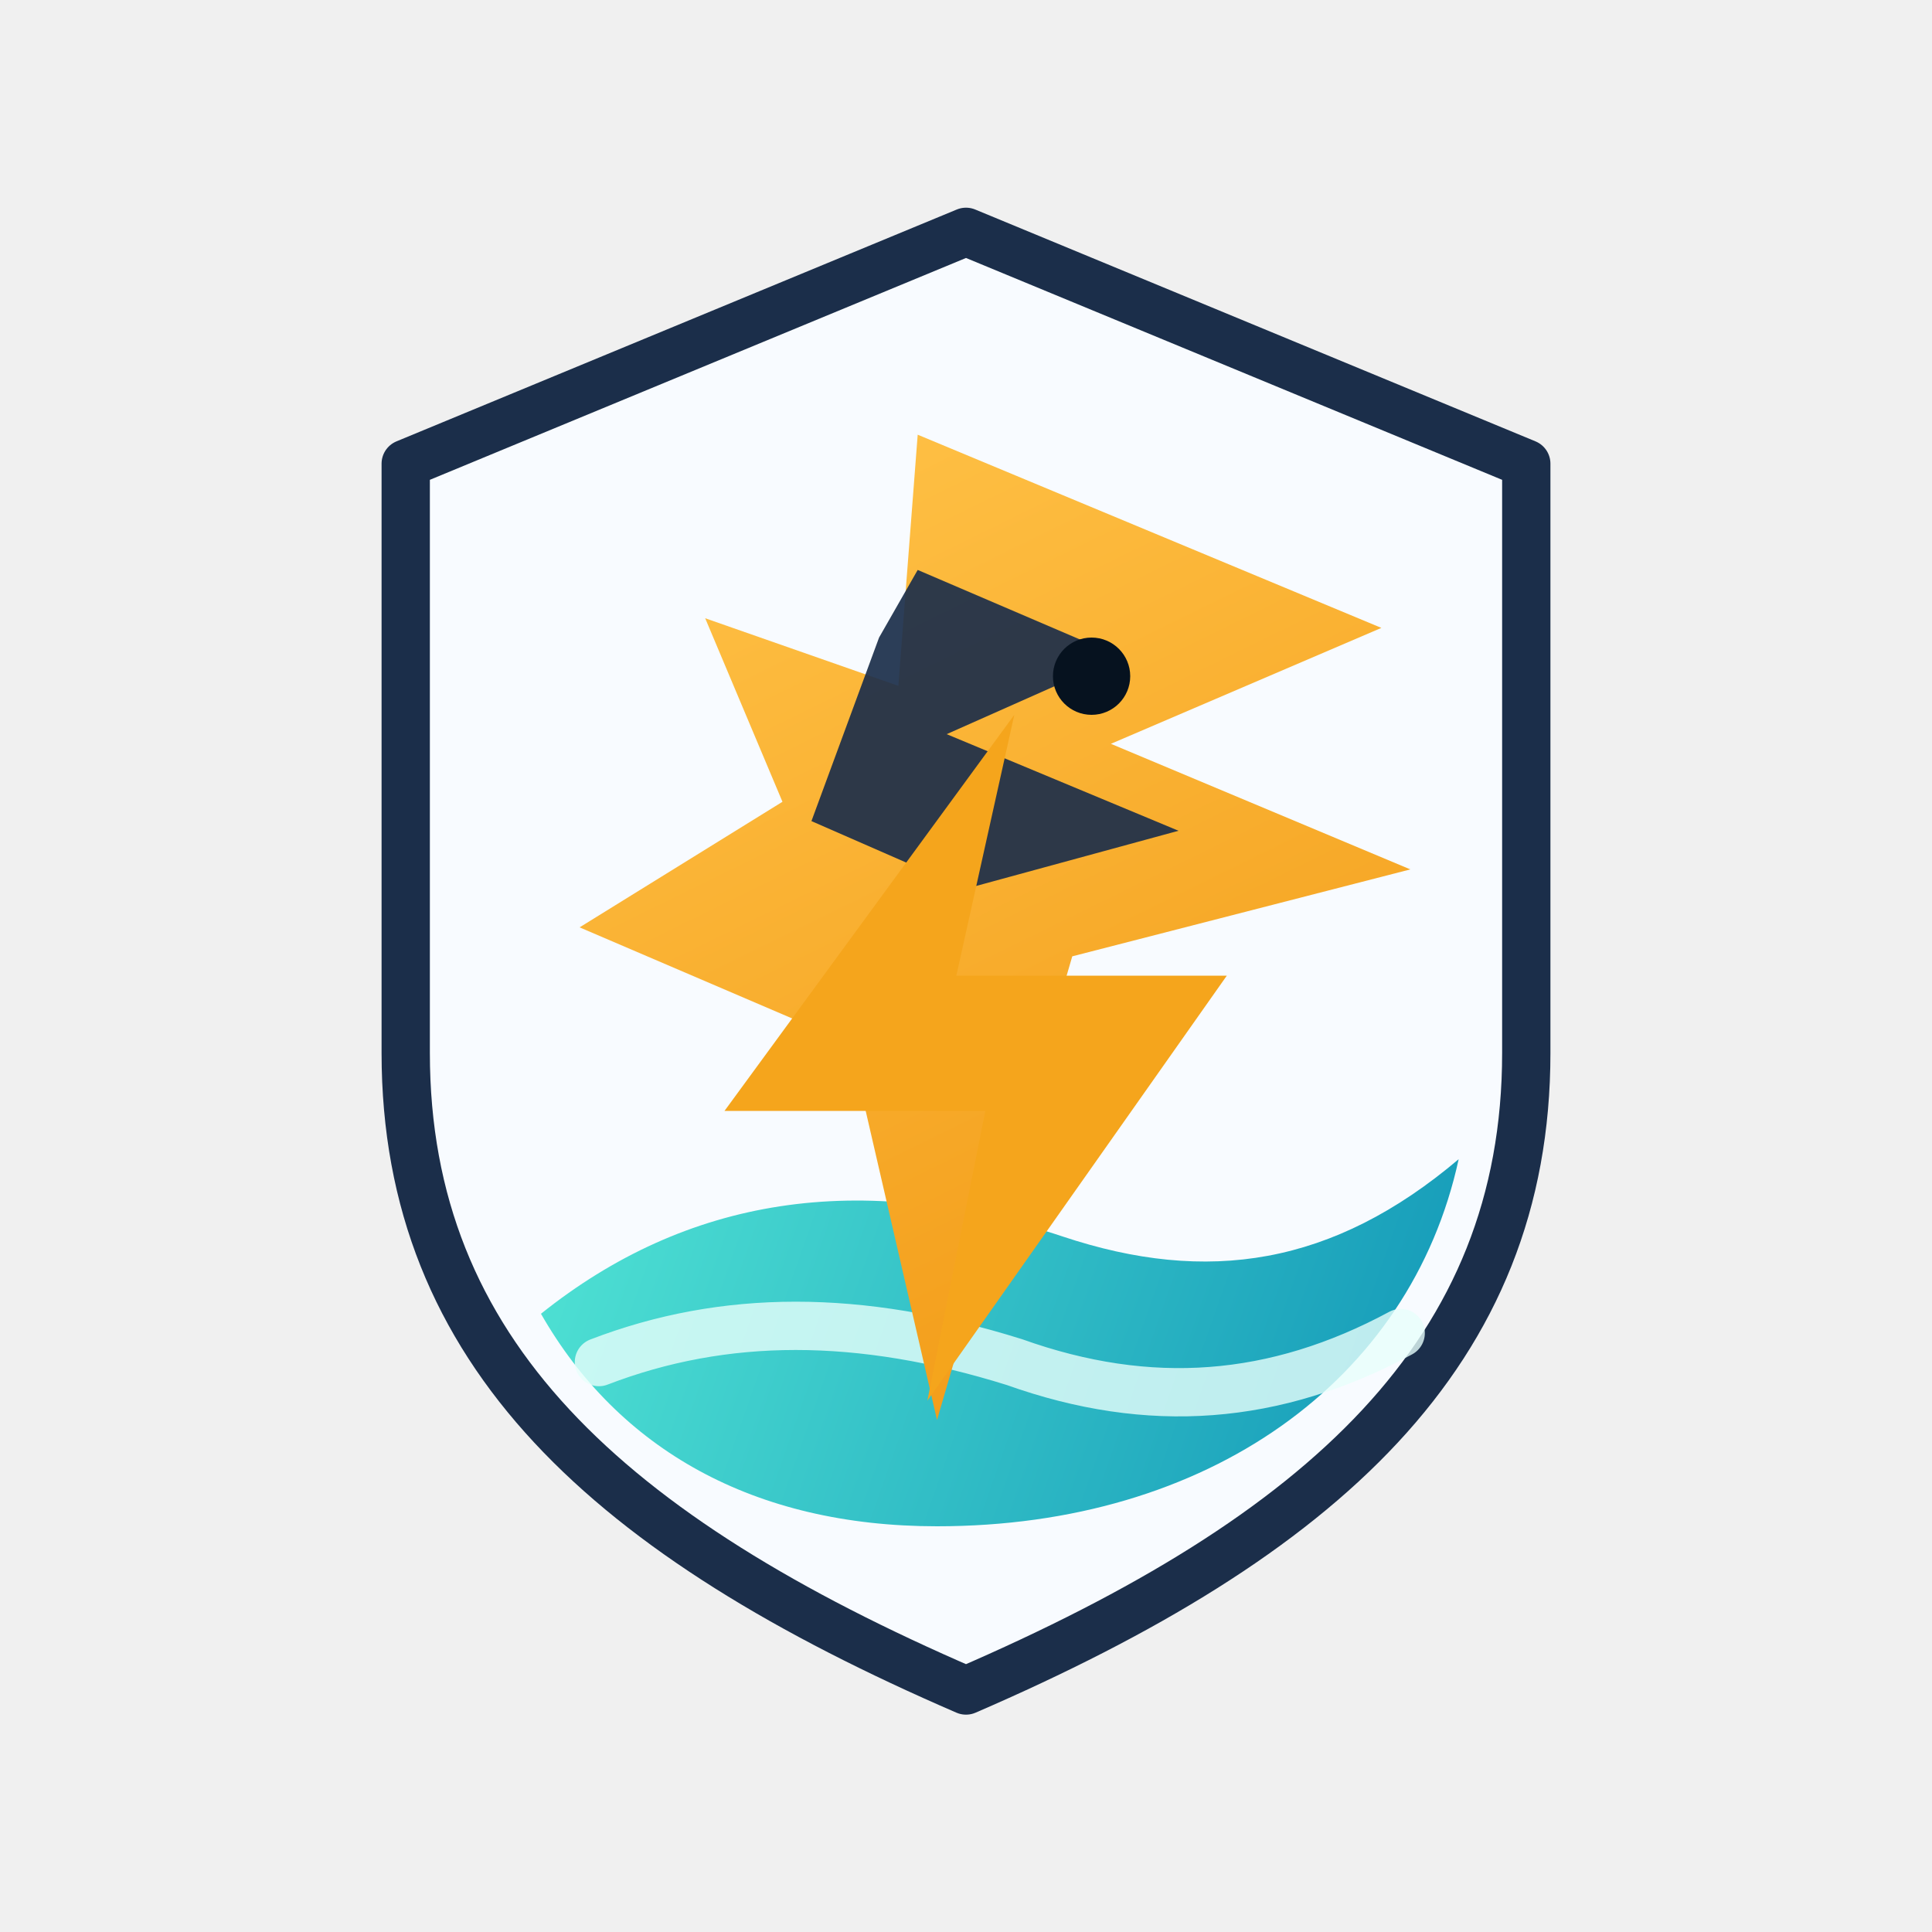
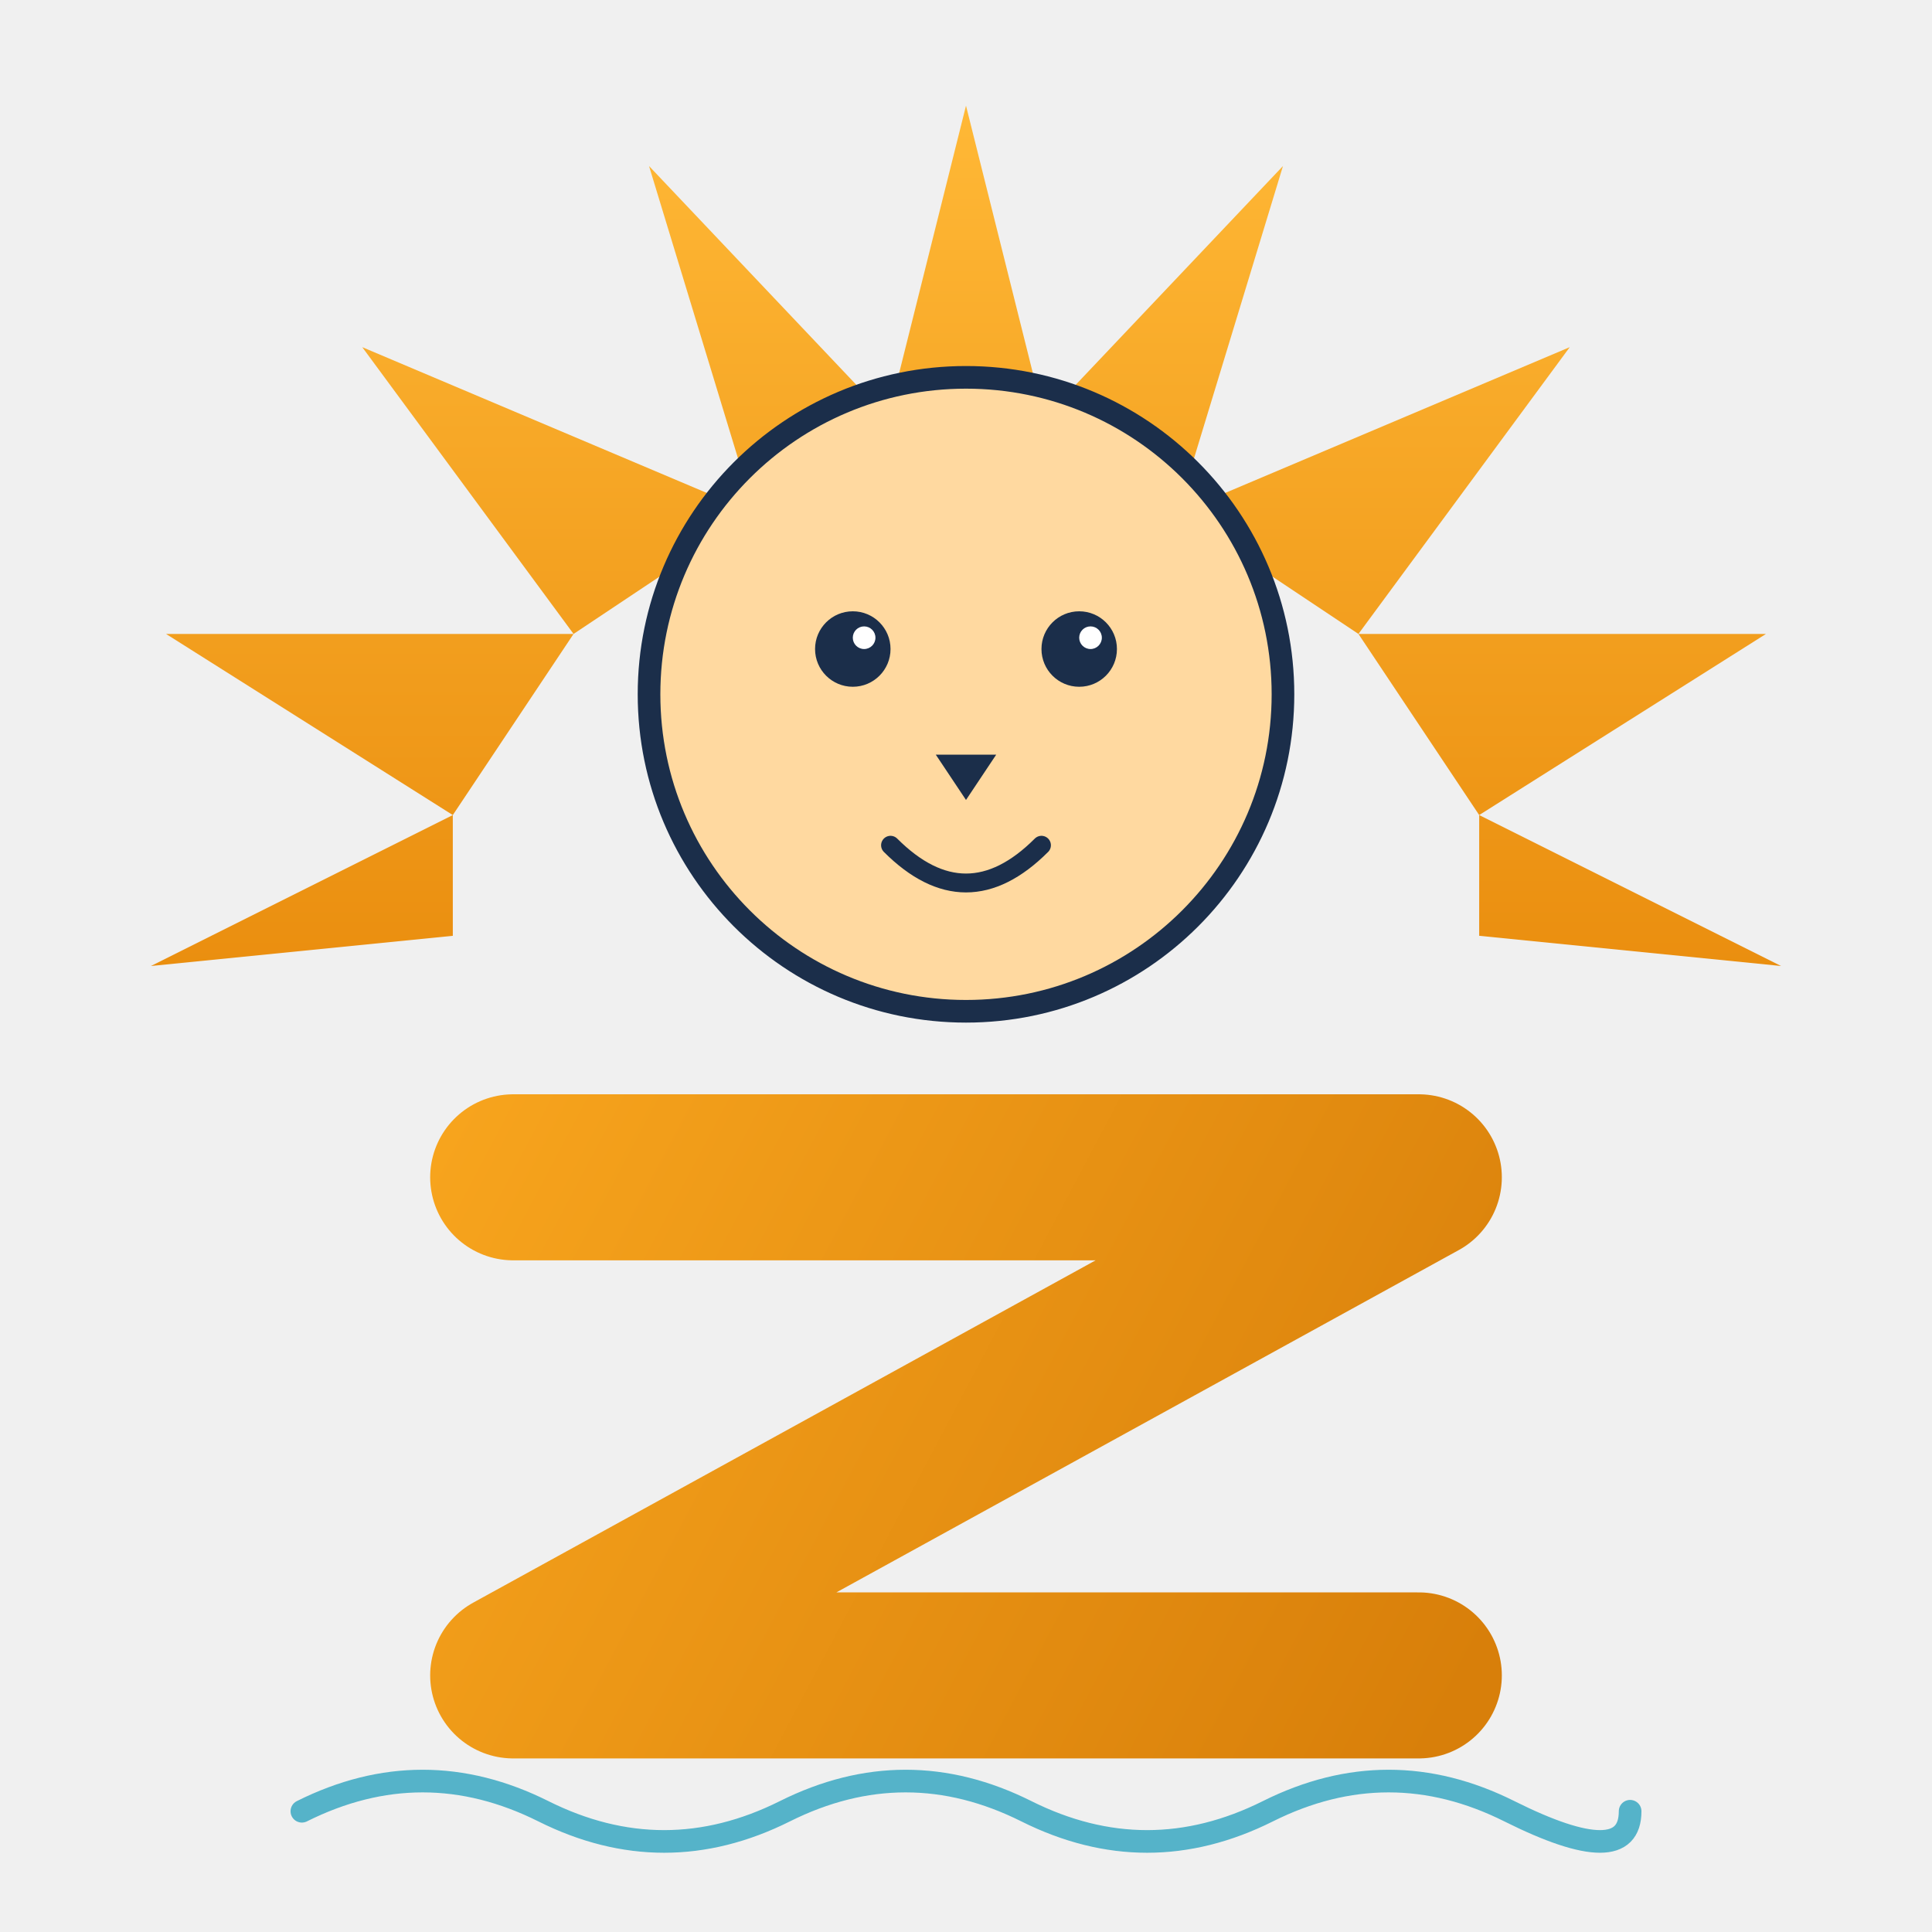
- <svg xmlns="http://www.w3.org/2000/svg" width="200" height="200" viewBox="0 0 200 200" fill="none" role="img" aria-labelledby="title desc">
+ <svg xmlns="http://www.w3.org/2000/svg" width="256" height="256" viewBox="0 0 256 256" fill="none" role="img" aria-labelledby="title desc">
  <defs>
-     <linearGradient id="gold" x1="76" y1="44" x2="126" y2="146" gradientUnits="userSpaceOnUse">
-       <stop offset="0" stop-color="#FFC247" />
-       <stop offset="1" stop-color="#F29A16" />
+     <linearGradient id="manegrad" x1="128" y1="14" x2="128" y2="140" gradientUnits="userSpaceOnUse">
+       <stop offset="0" stop-color="#FFB836" />
+       <stop offset="1" stop-color="#E88A0B" />
    </linearGradient>
-     <linearGradient id="sea" x1="55" y1="123" x2="149" y2="156" gradientUnits="userSpaceOnUse">
-       <stop offset="0" stop-color="#50E3D4" />
-       <stop offset="1" stop-color="#1398B8" />
+     <linearGradient id="bodygrad" x1="60" y1="148" x2="196" y2="220" gradientUnits="userSpaceOnUse">
+       <stop offset="0" stop-color="#F7A41D" />
+       <stop offset="1" stop-color="#D87F0A" />
    </linearGradient>
  </defs>
-   <path d="M100 24 158 48v61c0 31-21 50-58 66-37-16-58-35-58-66V48l58-24Z" fill="#F8FBFF" stroke="#1B2E4A" stroke-width="5" stroke-linejoin="round" />
-   <path d="M56 136c15-12 33-15 54-8 15 5 28 3 41-8-5 23-26 38-54 38-19 0-33-8-41-22Z" fill="url(#sea)" />
-   <path d="M62 141c13-5 27-5 43 0 14 5 27 4 40-3" stroke="#E7FFFB" stroke-width="5" stroke-linecap="round" opacity="0.8" />
-   <path d="M95 45 143 65l-28 12 31 13-35 9-14 48-9-39-28-12 21-13-8-19 20 7 2-26Z" fill="url(#gold)" />
-   <path d="M91 66 84 85l16 7 22-6-24-10 18-8-21-9-4 7Z" fill="#1B2E4A" opacity="0.92" />
-   <circle cx="113" cy="70" r="4" fill="#06121F" />
-   <path d="M99 101h28l-31 44 6-30H75l30-41-6 27Z" fill="#F5A51C" />
+   <g fill="url(#manegrad)">
+     <polygon points="128,14 116,62 140,62" />
+     <polygon points="86,22 100,68 122,60" />
+     <polygon points="170,22 156,68 134,60" />
+     <polygon points="48,46 76,84 100,68" />
+     <polygon points="208,46 180,84 156,68" />
+     <polygon points="22,84 60,108 76,84" />
+     <polygon points="234,84 196,108 180,84" />
+     <polygon points="20,128 60,124 60,108" />
+     <polygon points="236,128 196,124 196,108" />
+   </g>
+   <circle cx="128" cy="92" r="42" fill="#FFD9A0" stroke="#1B2E4A" stroke-width="3" />
+   <circle cx="113" cy="86" r="5" fill="#1B2E4A" />
+   <circle cx="143" cy="86" r="5" fill="#1B2E4A" />
+   <circle cx="114.5" cy="84.5" r="1.5" fill="#FFFFFF" />
+   <circle cx="144.5" cy="84.5" r="1.5" fill="#FFFFFF" />
+   <path d="M124 100 L132 100 L128 106 Z" fill="#1B2E4A" />
+   <path d="M118 112 Q128 122 138 112" stroke="#1B2E4A" stroke-width="2.5" stroke-linecap="round" fill="none" />
+   <path d="M68 156 H188 L68 222 H188" fill="none" stroke="url(#bodygrad)" stroke-width="22" stroke-linecap="round" stroke-linejoin="round" />
+   <path d="M40 240 Q56 232 72 240 T104 240 T136 240 T168 240 T200 240 T216 240" fill="none" stroke="#1398B8" stroke-width="3" stroke-linecap="round" opacity="0.7" />
</svg>
